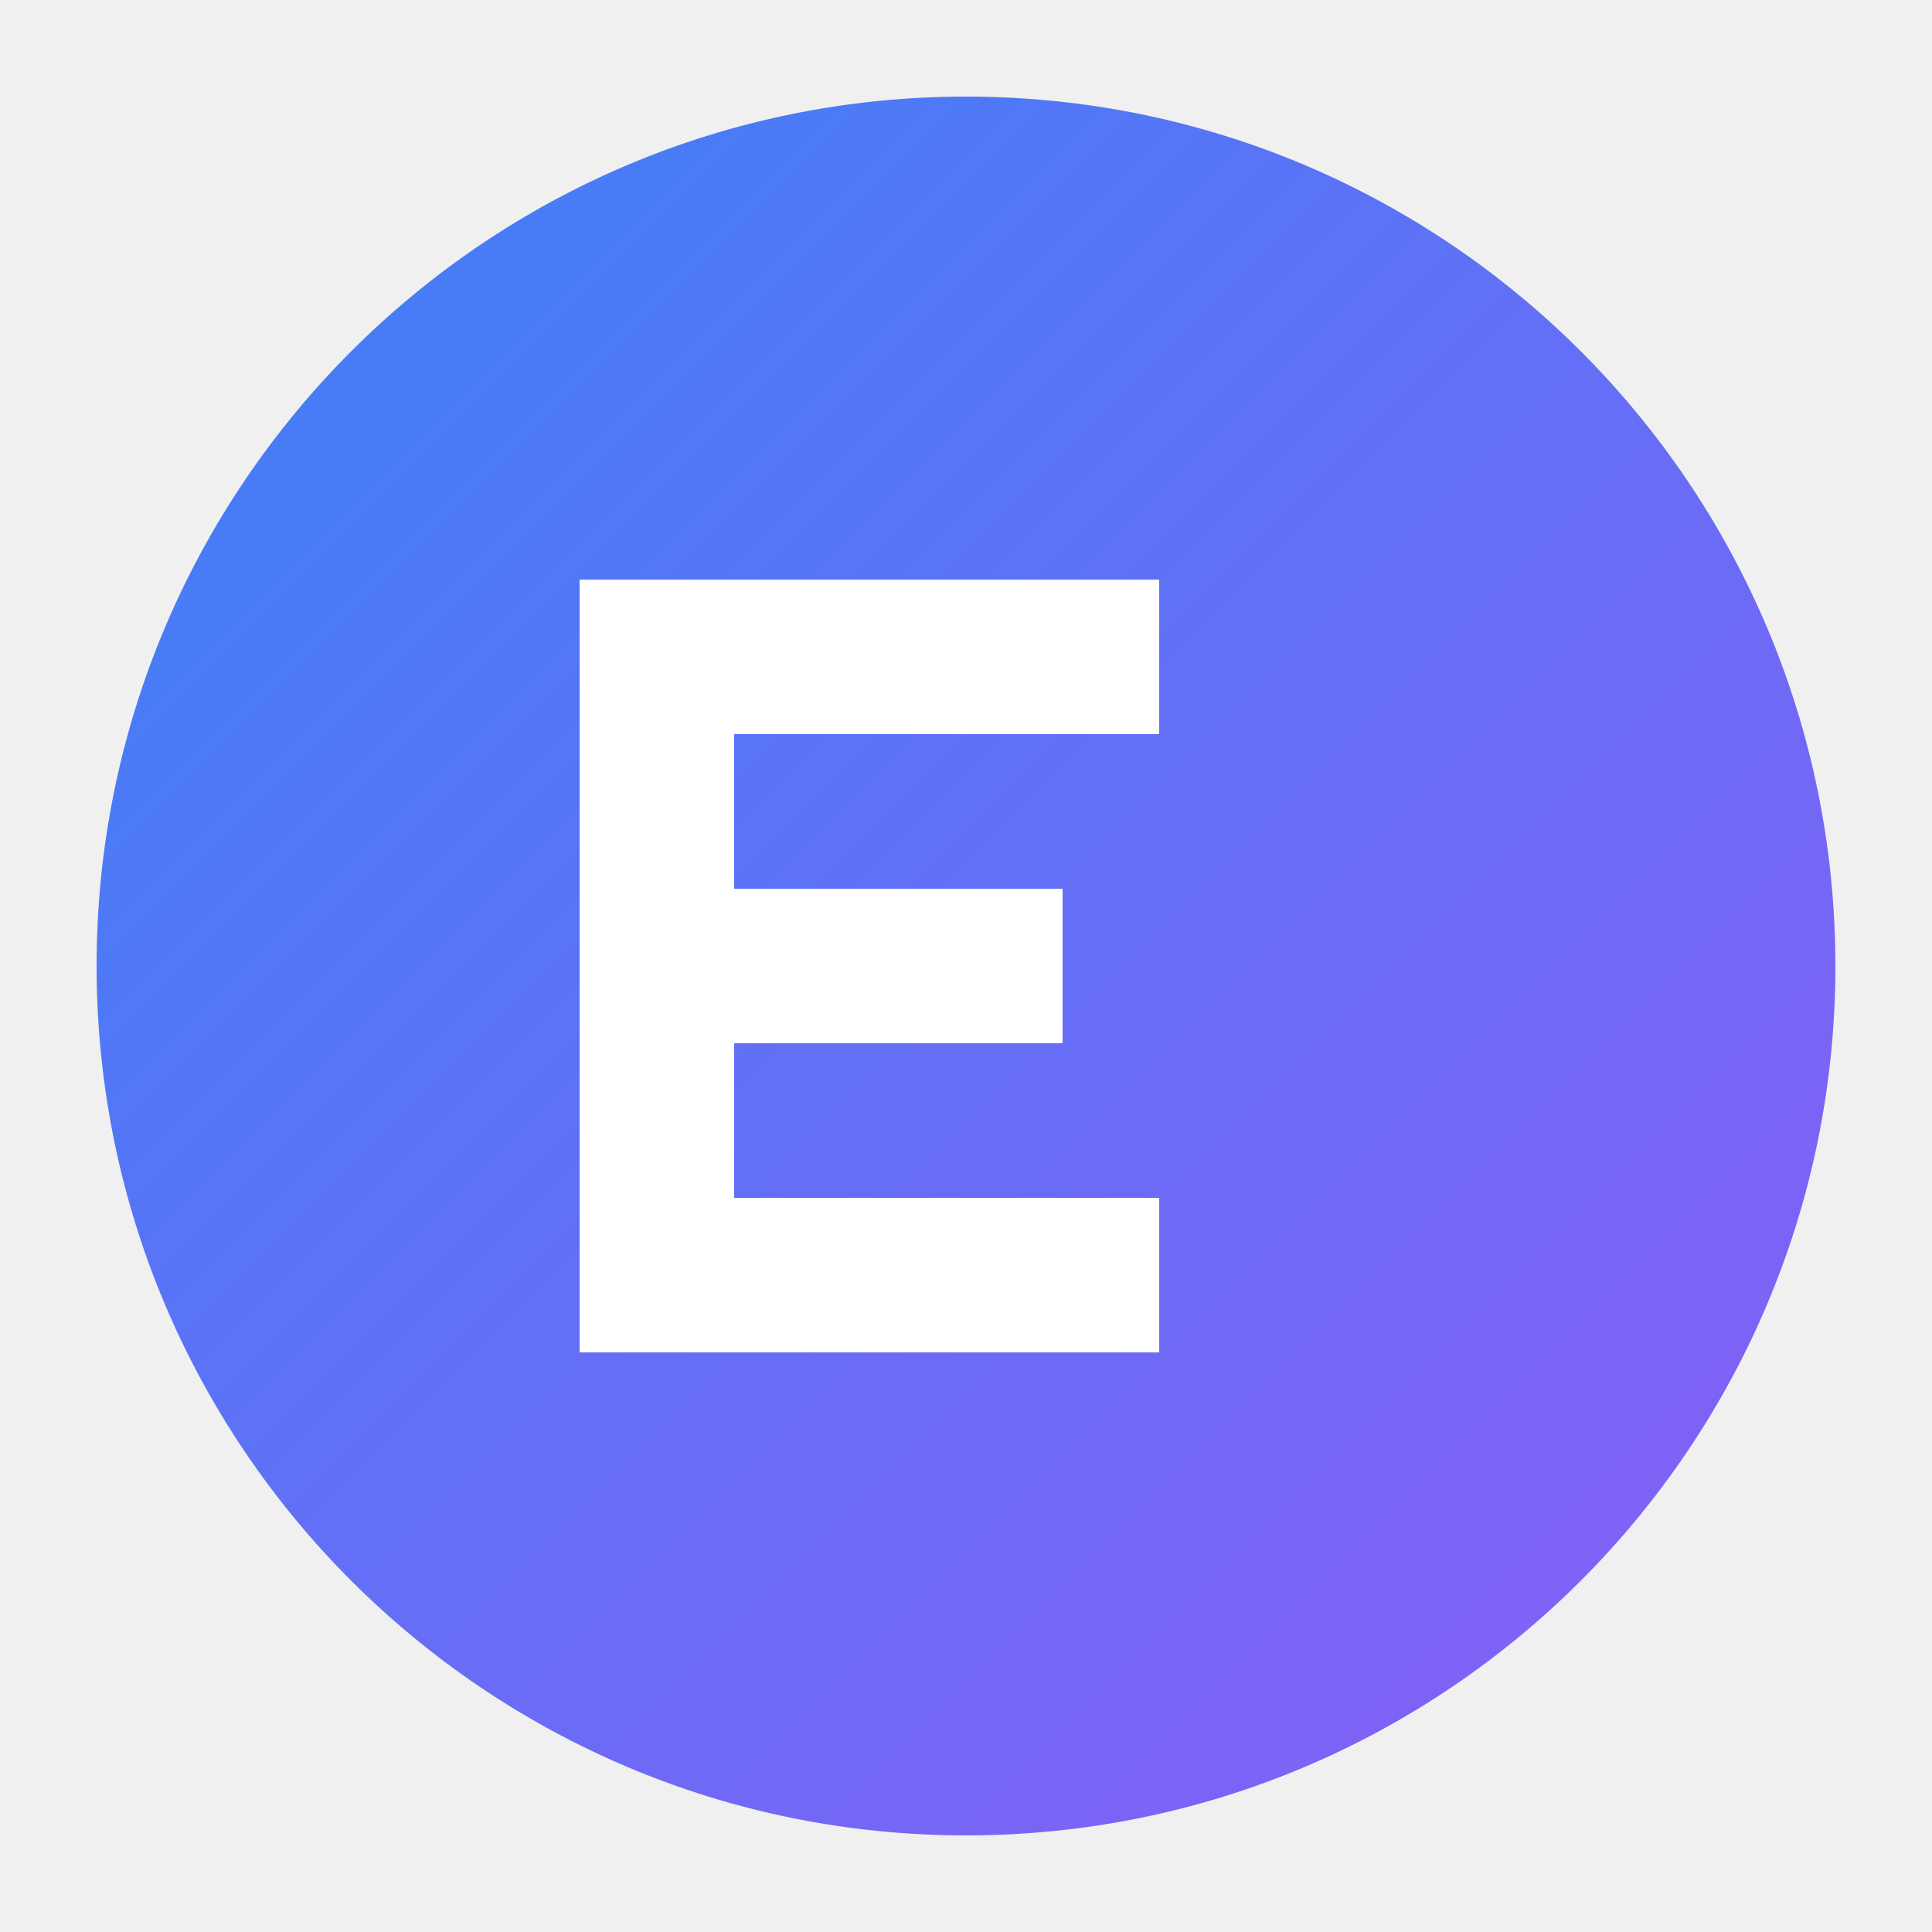
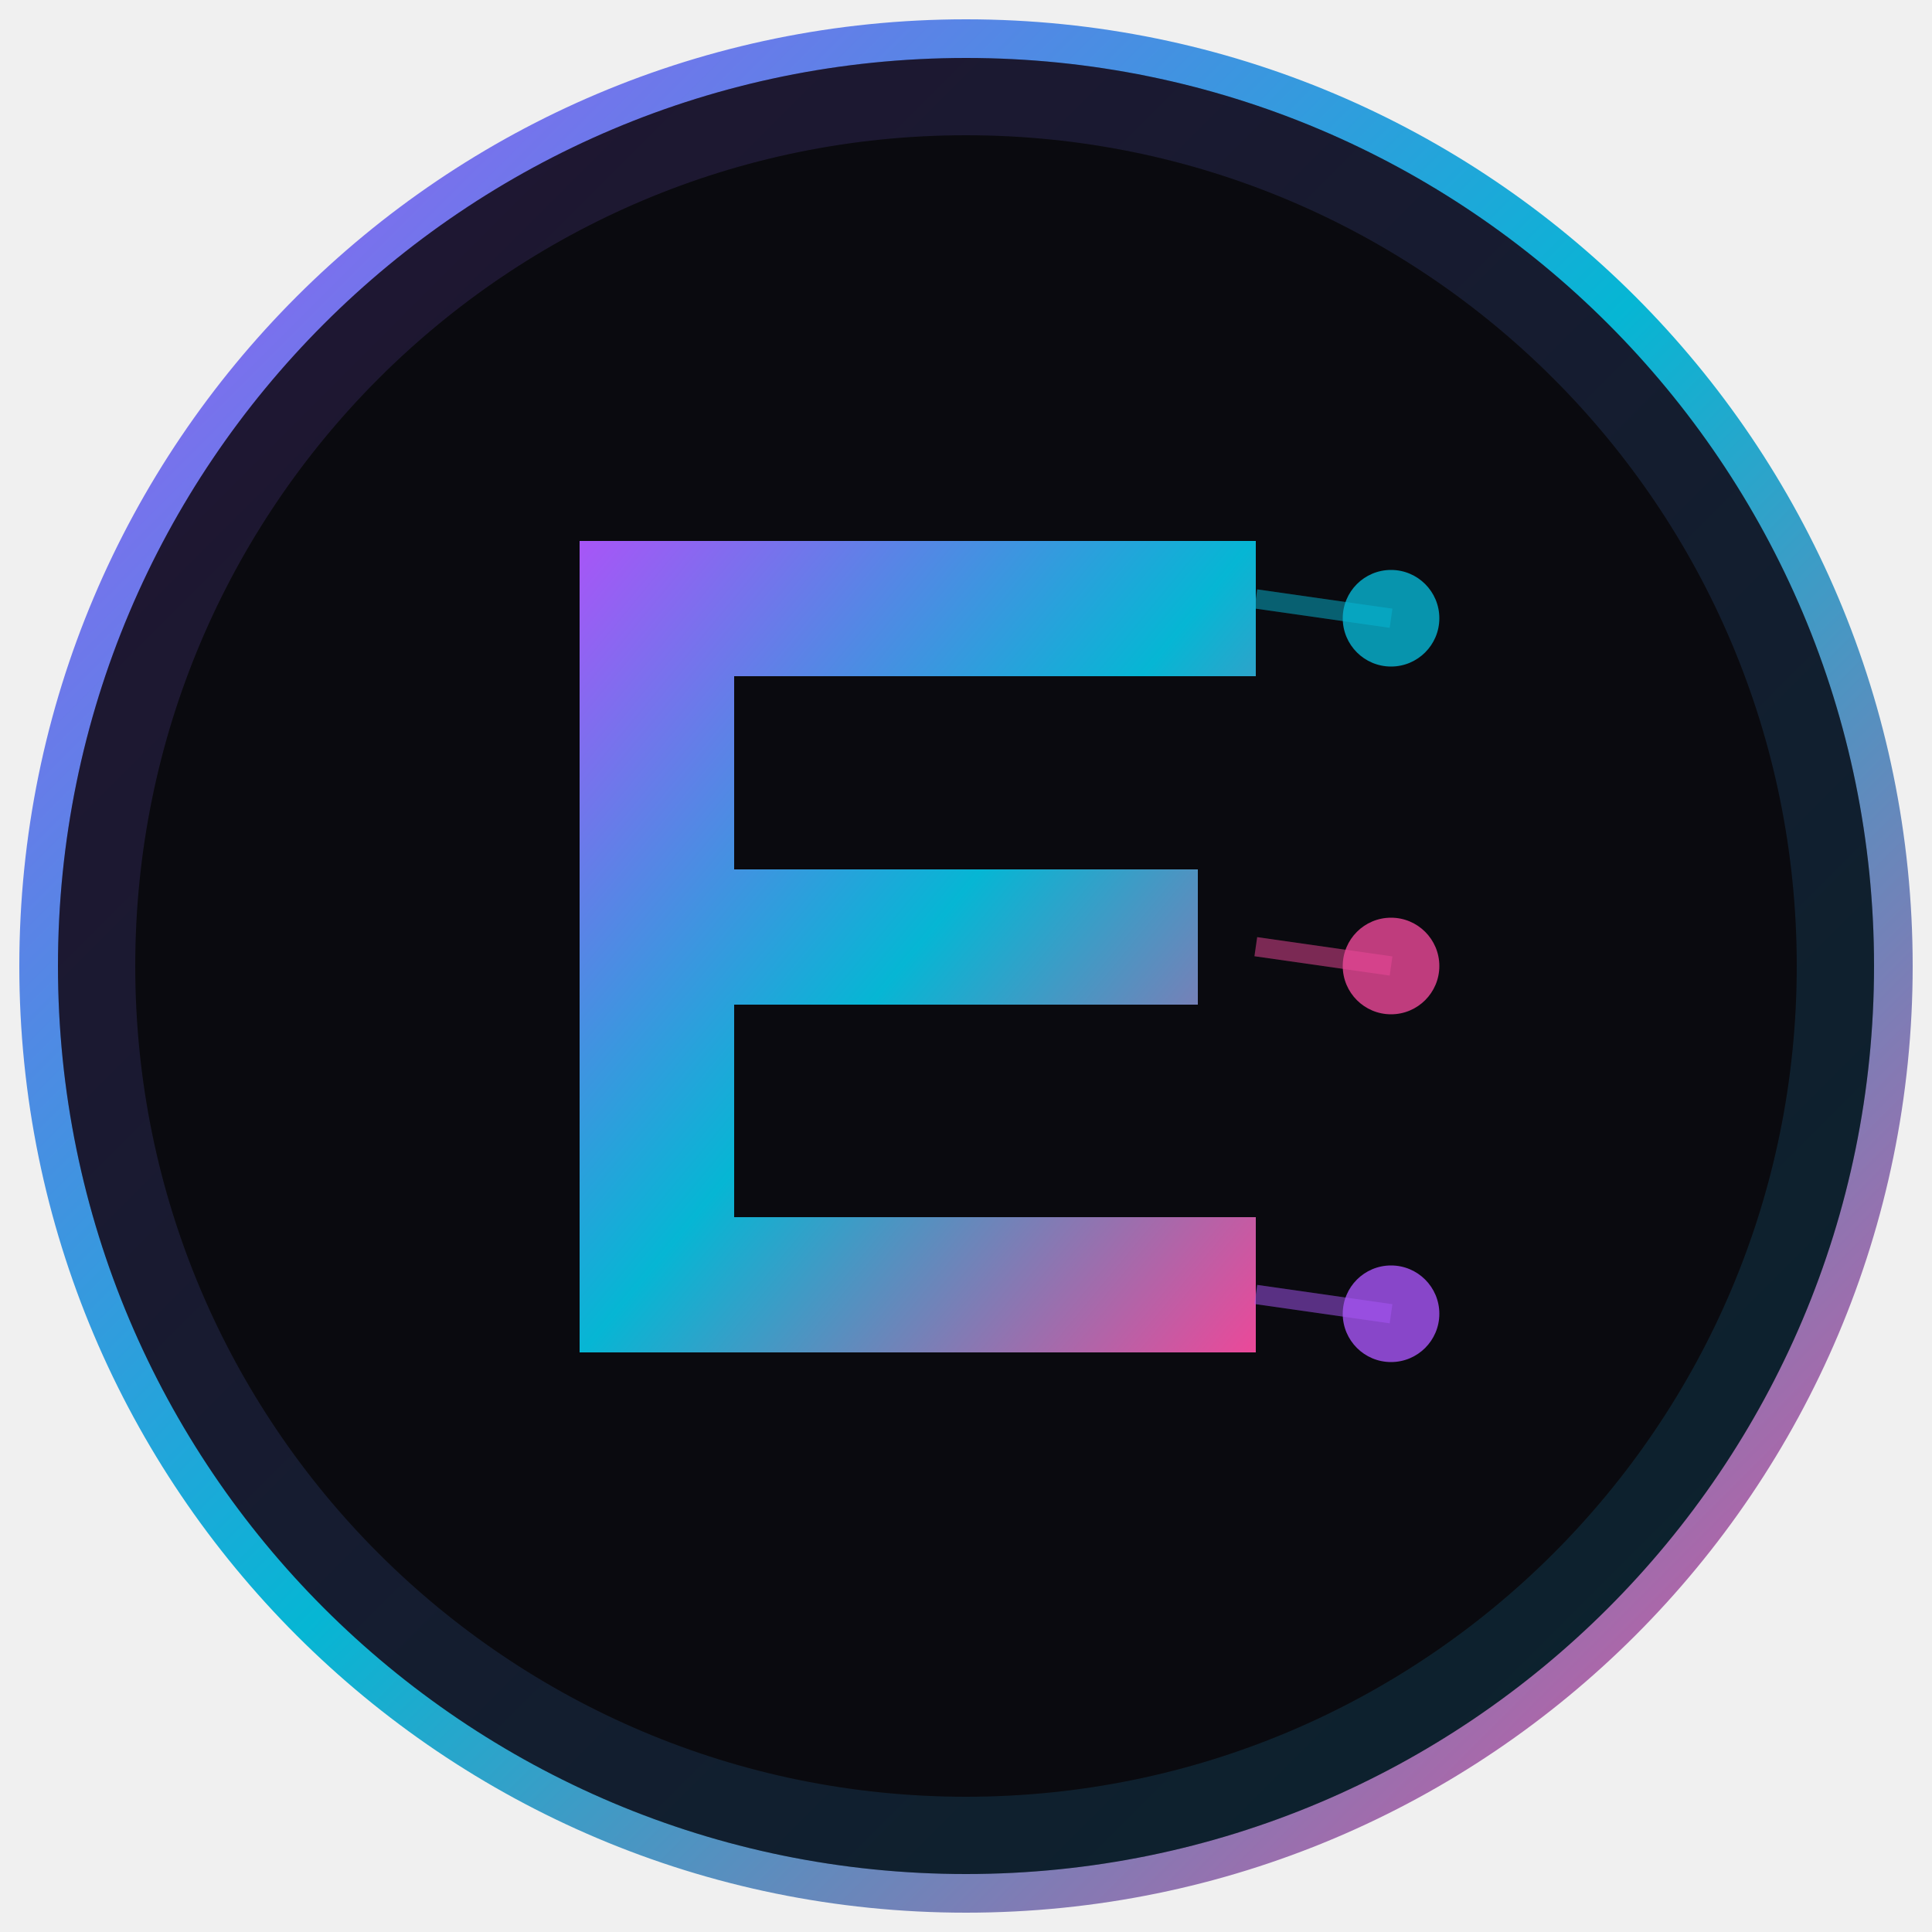
<svg xmlns="http://www.w3.org/2000/svg" viewBox="0 0 100 100">
  <defs>
-     <linearGradient id="grad" x1="0%" y1="0%" x2="100%" y2="100%">
-       <stop offset="0%" style="stop-color:#3b82f6;stop-opacity:1" />
-       <stop offset="100%" style="stop-color:#8b5cf6;stop-opacity:1" />
+     <linearGradient id="brandGrad" x1="0%" y1="0%" x2="100%" y2="100%">
+       <stop offset="0%" style="stop-color:#a855f7;stop-opacity:1" />
+       <stop offset="50%" style="stop-color:#06b6d4;stop-opacity:1" />
+       <stop offset="100%" style="stop-color:#ec4899;stop-opacity:1" />
+     </linearGradient>
+     <linearGradient id="glowGrad" x1="0%" y1="0%" x2="100%" y2="100%">
+       <stop offset="0%" style="stop-color:#a855f7;stop-opacity:0.3" />
+       <stop offset="100%" style="stop-color:#06b6d4;stop-opacity:0.3" />
    </linearGradient>
  </defs>
-   <circle cx="50" cy="50" r="45" fill="url(#grad)" />
-   <path d="M 30 30 L 60 30 L 60 38 L 38 38 L 38 46 L 55 46 L 55 54 L 38 54 L 38 62 L 60 62 L 60 70 L 30 70 Z" fill="white" />
+   <circle cx="50" cy="50" r="48" fill="#0a0a0f" stroke="url(#brandGrad)" stroke-width="2" />
+   <circle cx="50" cy="50" r="45" fill="none" stroke="url(#glowGrad)" stroke-width="4" opacity="0.5" />
+   <path d="M 30 28 L 65 28 L 65 35 L 38 35 L 38 45 L 62 45 L 62 52 L 38 52 L 38 63 L 65 63 L 65 70 L 30 70 Z" fill="url(#brandGrad)" />
+   <circle cx="72" cy="32" r="2.5" fill="#06b6d4" opacity="0.8" />
+   <circle cx="72" cy="50" r="2.5" fill="#ec4899" opacity="0.8" />
+   <circle cx="72" cy="68" r="2.5" fill="#a855f7" opacity="0.8" />
+   <line x1="65" y1="31" x2="72" y2="32" stroke="#06b6d4" stroke-width="1" opacity="0.5" />
+   <line x1="65" y1="49" x2="72" y2="50" stroke="#ec4899" stroke-width="1" opacity="0.5" />
+   <line x1="65" y1="67" x2="72" y2="68" stroke="#a855f7" stroke-width="1" opacity="0.5" />
</svg>
